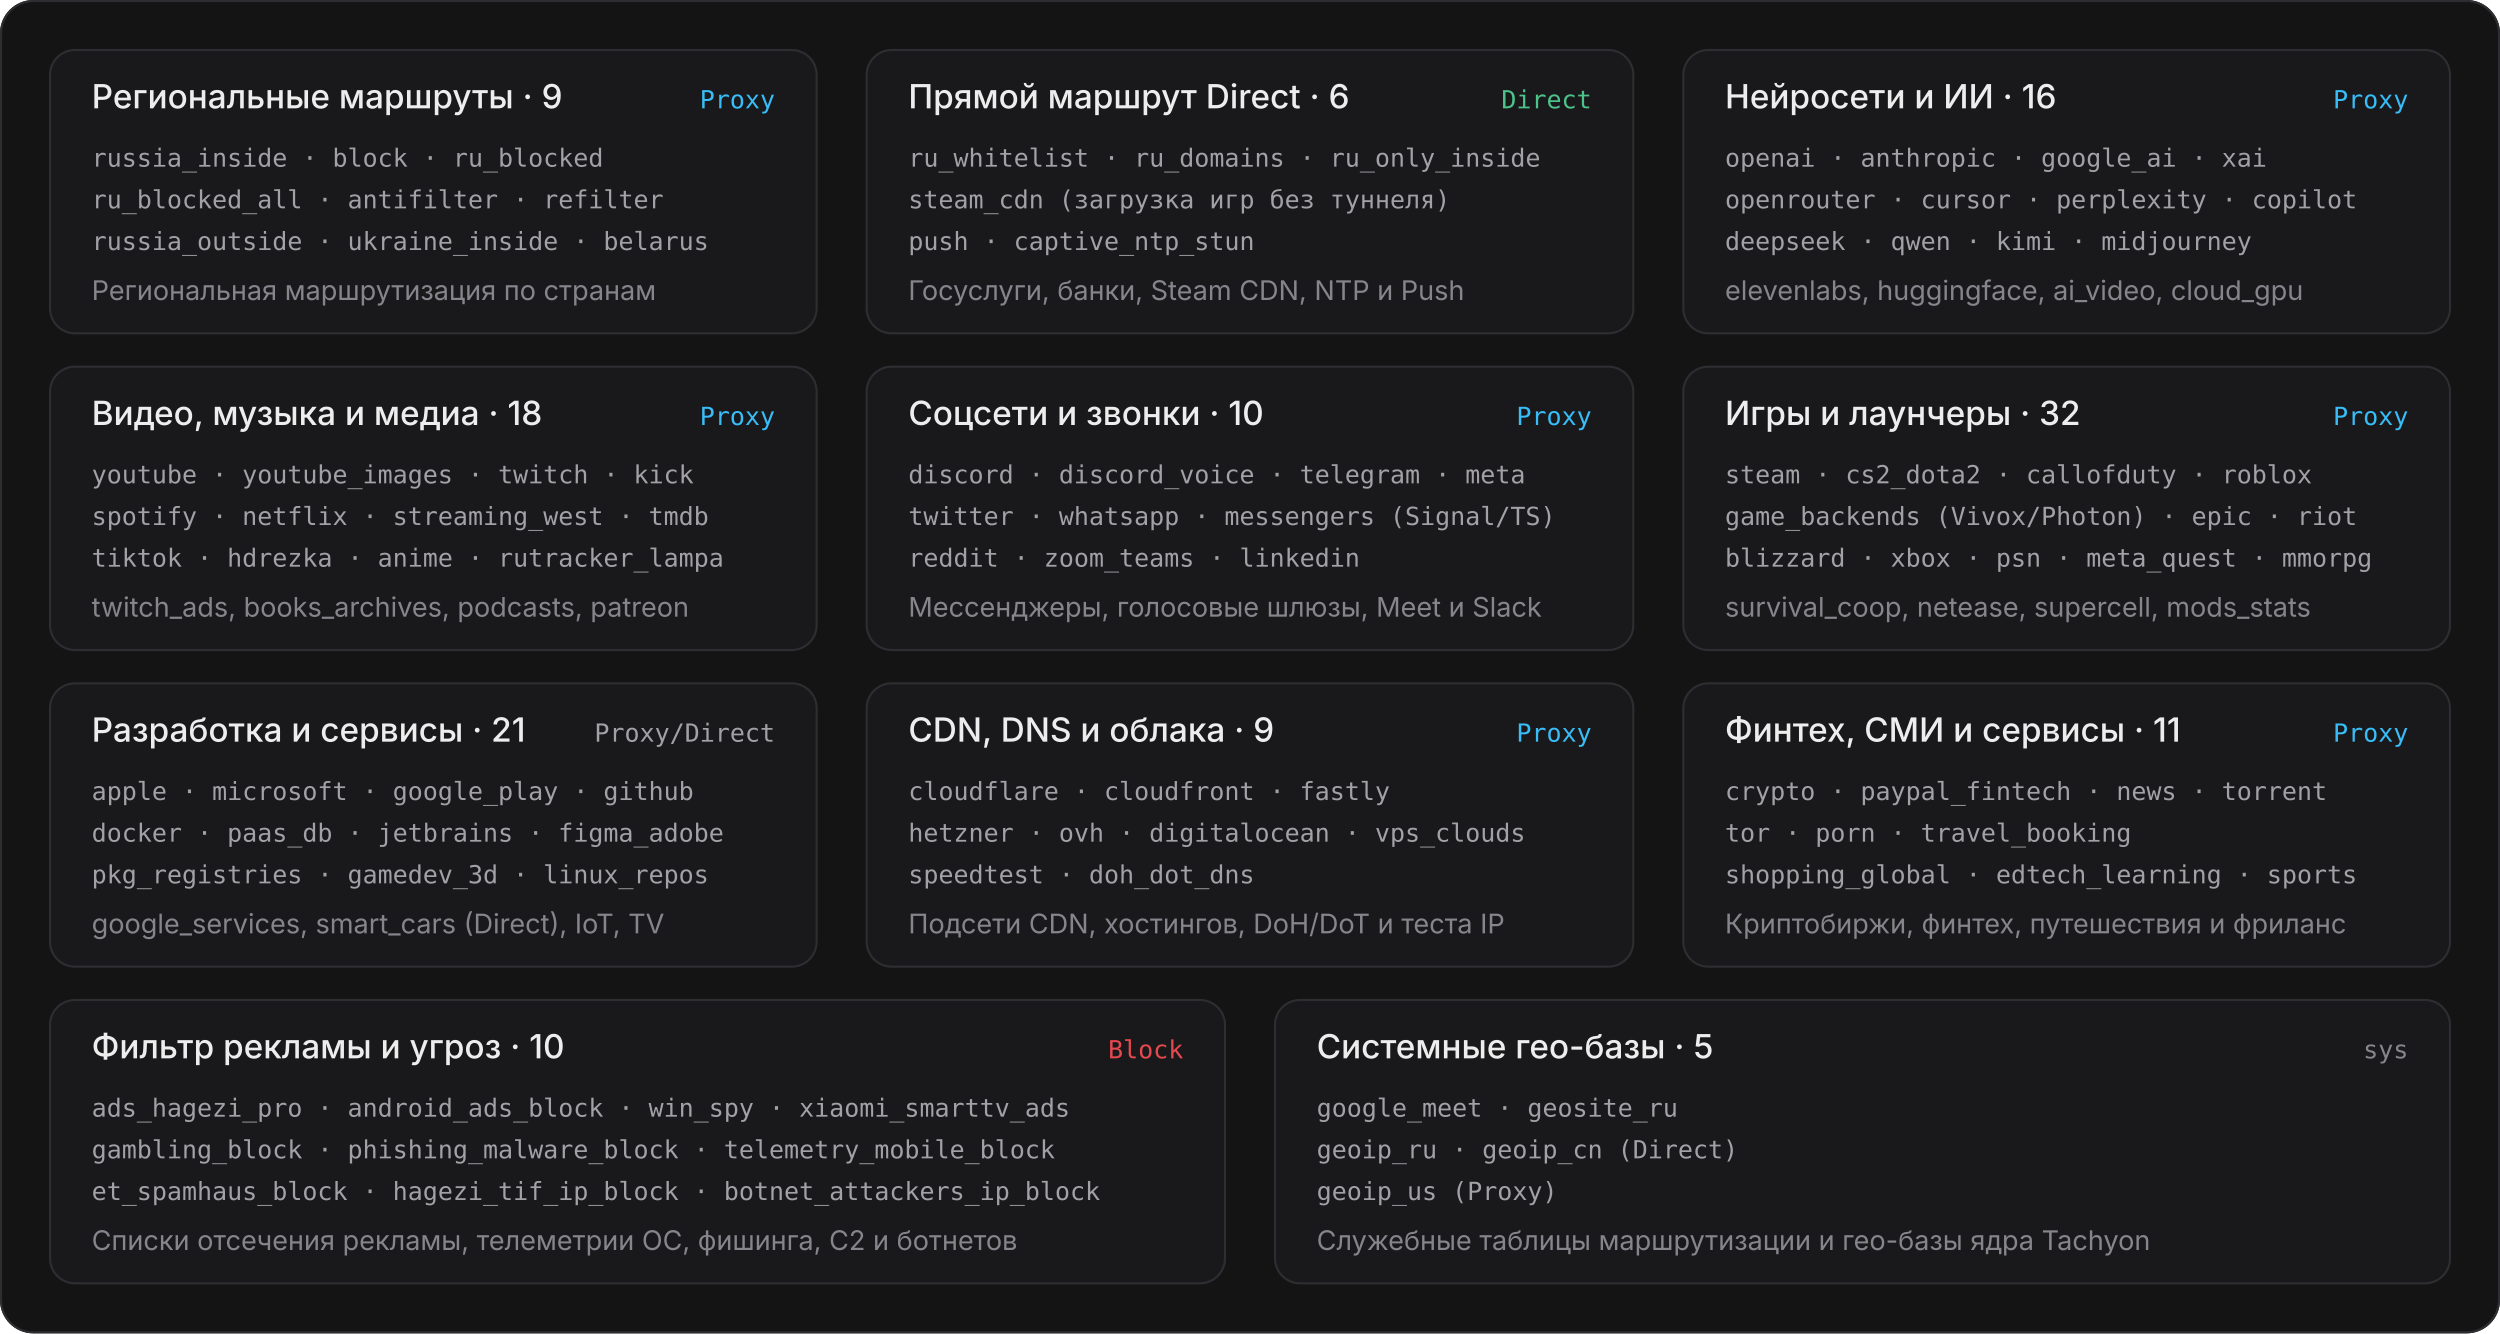
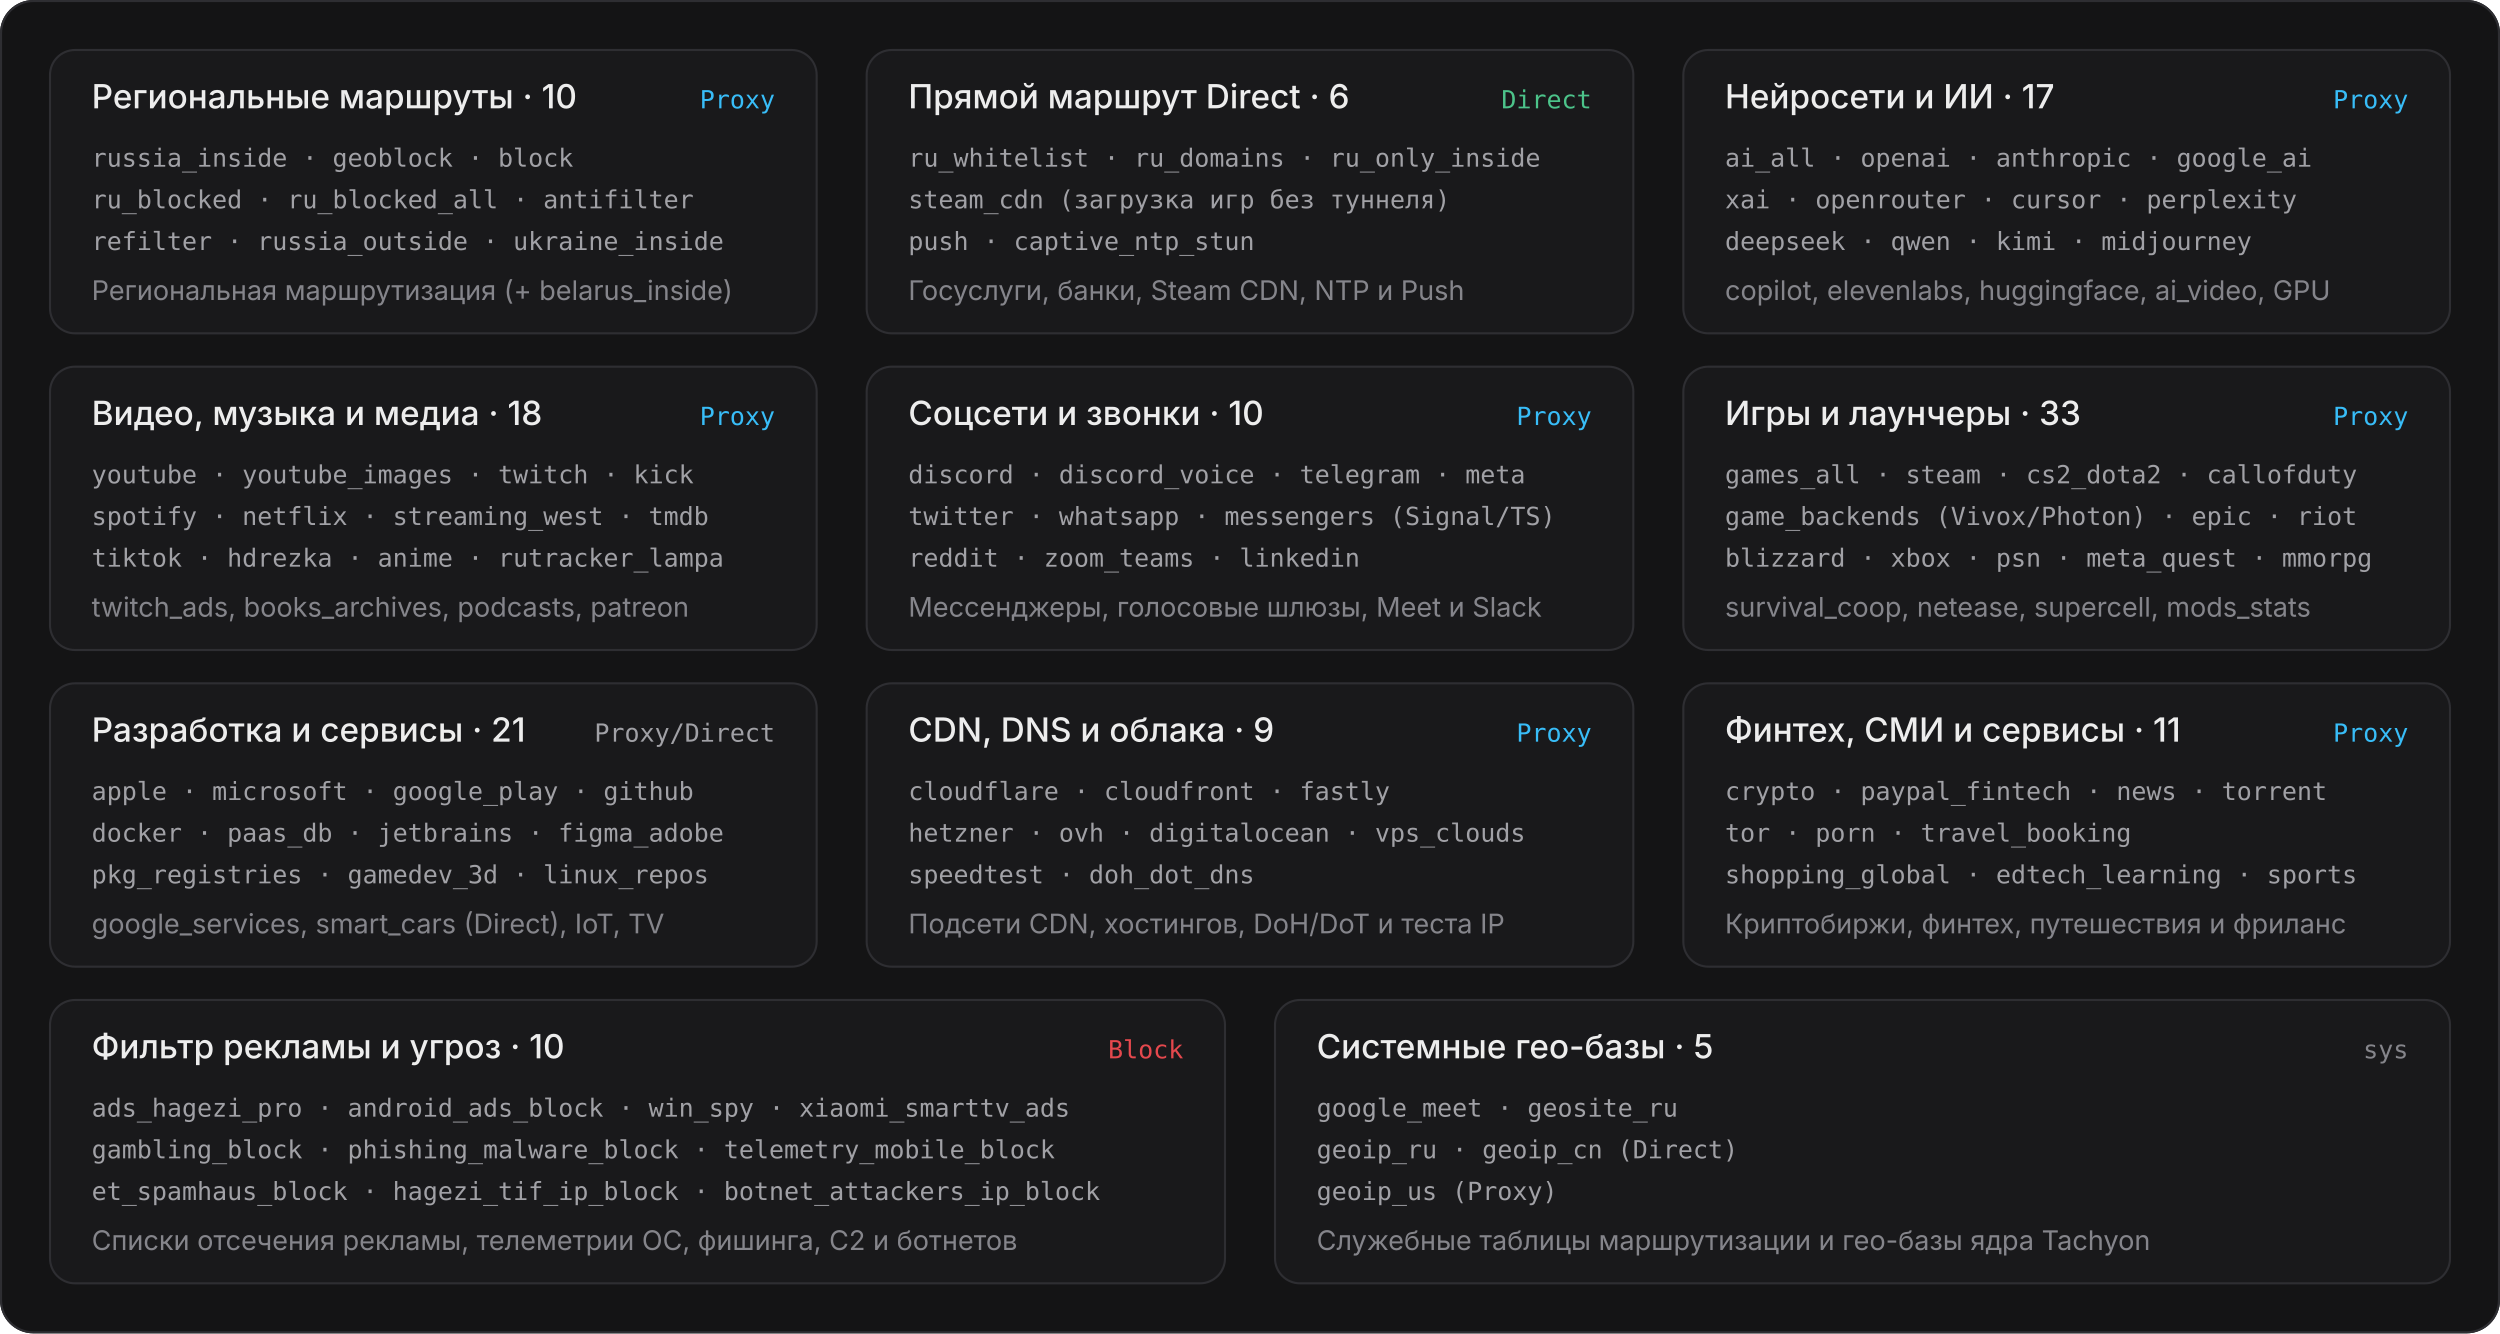
<svg xmlns="http://www.w3.org/2000/svg" width="1200" height="640" viewBox="0 0 1200 640" role="img" aria-labelledby="title desc">
  <rect width="1200" height="640" rx="16" fill="#141415" />
  <rect x="0.5" y="0.5" width="1199" height="639" rx="15.5" fill="none" stroke="#2e2e32" stroke-width="1" />
  <g transform="translate(24, 24)">
    <rect x="0" y="0" width="368" height="136" rx="12" fill="#19191b" stroke="#2e2e32" stroke-width="1" />
-     <text x="20" y="28" fill="#ededed" font-family="-apple-system, BlinkMacSystemFont, 'Segoe UI', Inter, sans-serif" font-size="16" font-weight="500">Региональные маршруты · 9</text>
+     <text x="20" y="28" fill="#ededed" font-family="-apple-system, BlinkMacSystemFont, 'Segoe UI', Inter, sans-serif" font-size="16" font-weight="500">Региональные маршруты · 10</text>
    <text x="348" y="28" text-anchor="end" fill="#38bdf8" font-family="ui-monospace, SFMono-Regular, Menlo, Consolas, monospace" font-size="12" font-weight="500">Proxy</text>
-     <text x="20" y="56" fill="#a1a1a6" font-family="ui-monospace, SFMono-Regular, Menlo, Consolas, monospace" font-size="12" font-weight="400">russia_inside · block · ru_blocked</text>
-     <text x="20" y="76" fill="#a1a1a6" font-family="ui-monospace, SFMono-Regular, Menlo, Consolas, monospace" font-size="12" font-weight="400">ru_blocked_all · antifilter · refilter</text>
-     <text x="20" y="96" fill="#a1a1a6" font-family="ui-monospace, SFMono-Regular, Menlo, Consolas, monospace" font-size="12" font-weight="400">russia_outside · ukraine_inside · belarus</text>
-     <text x="20" y="120" fill="#85858b" font-family="-apple-system, BlinkMacSystemFont, 'Segoe UI', Inter, sans-serif" font-size="13" font-weight="400">Региональная маршрутизация по странам</text>
+     <text x="20" y="56" fill="#a1a1a6" font-family="ui-monospace, SFMono-Regular, Menlo, Consolas, monospace" font-size="12" font-weight="400">russia_inside · geoblock · block</text>
+     <text x="20" y="76" fill="#a1a1a6" font-family="ui-monospace, SFMono-Regular, Menlo, Consolas, monospace" font-size="12" font-weight="400">ru_blocked · ru_blocked_all · antifilter</text>
+     <text x="20" y="96" fill="#a1a1a6" font-family="ui-monospace, SFMono-Regular, Menlo, Consolas, monospace" font-size="12" font-weight="400">refilter · russia_outside · ukraine_inside</text>
+     <text x="20" y="120" fill="#85858b" font-family="-apple-system, BlinkMacSystemFont, 'Segoe UI', Inter, sans-serif" font-size="13" font-weight="400">Региональная маршрутизация (+ belarus_inside)</text>
  </g>
  <g transform="translate(416, 24)">
    <rect x="0" y="0" width="368" height="136" rx="12" fill="#19191b" stroke="#2e2e32" stroke-width="1" />
    <text x="20" y="28" fill="#ededed" font-family="-apple-system, BlinkMacSystemFont, 'Segoe UI', Inter, sans-serif" font-size="16" font-weight="500">Прямой маршрут Direct · 6</text>
    <text x="348" y="28" text-anchor="end" fill="#4cc38a" font-family="ui-monospace, SFMono-Regular, Menlo, Consolas, monospace" font-size="12" font-weight="500">Direct</text>
    <text x="20" y="56" fill="#a1a1a6" font-family="ui-monospace, SFMono-Regular, Menlo, Consolas, monospace" font-size="12" font-weight="400">ru_whitelist · ru_domains · ru_only_inside</text>
    <text x="20" y="76" fill="#a1a1a6" font-family="ui-monospace, SFMono-Regular, Menlo, Consolas, monospace" font-size="12" font-weight="400">steam_cdn (загрузка игр без туннеля)</text>
    <text x="20" y="96" fill="#a1a1a6" font-family="ui-monospace, SFMono-Regular, Menlo, Consolas, monospace" font-size="12" font-weight="400">push · captive_ntp_stun</text>
    <text x="20" y="120" fill="#85858b" font-family="-apple-system, BlinkMacSystemFont, 'Segoe UI', Inter, sans-serif" font-size="13" font-weight="400">Госуслуги, банки, Steam CDN, NTP и Push</text>
  </g>
  <g transform="translate(808, 24)">
    <rect x="0" y="0" width="368" height="136" rx="12" fill="#19191b" stroke="#2e2e32" stroke-width="1" />
-     <text x="20" y="28" fill="#ededed" font-family="-apple-system, BlinkMacSystemFont, 'Segoe UI', Inter, sans-serif" font-size="16" font-weight="500">Нейросети и ИИ · 16</text>
+     <text x="20" y="28" fill="#ededed" font-family="-apple-system, BlinkMacSystemFont, 'Segoe UI', Inter, sans-serif" font-size="16" font-weight="500">Нейросети и ИИ · 17</text>
    <text x="348" y="28" text-anchor="end" fill="#38bdf8" font-family="ui-monospace, SFMono-Regular, Menlo, Consolas, monospace" font-size="12" font-weight="500">Proxy</text>
-     <text x="20" y="56" fill="#a1a1a6" font-family="ui-monospace, SFMono-Regular, Menlo, Consolas, monospace" font-size="12" font-weight="400">openai · anthropic · google_ai · xai</text>
-     <text x="20" y="76" fill="#a1a1a6" font-family="ui-monospace, SFMono-Regular, Menlo, Consolas, monospace" font-size="12" font-weight="400">openrouter · cursor · perplexity · copilot</text>
+     <text x="20" y="56" fill="#a1a1a6" font-family="ui-monospace, SFMono-Regular, Menlo, Consolas, monospace" font-size="12" font-weight="400">ai_all · openai · anthropic · google_ai</text>
+     <text x="20" y="76" fill="#a1a1a6" font-family="ui-monospace, SFMono-Regular, Menlo, Consolas, monospace" font-size="12" font-weight="400">xai · openrouter · cursor · perplexity</text>
    <text x="20" y="96" fill="#a1a1a6" font-family="ui-monospace, SFMono-Regular, Menlo, Consolas, monospace" font-size="12" font-weight="400">deepseek · qwen · kimi · midjourney</text>
-     <text x="20" y="120" fill="#85858b" font-family="-apple-system, BlinkMacSystemFont, 'Segoe UI', Inter, sans-serif" font-size="13" font-weight="400">elevenlabs, huggingface, ai_video, cloud_gpu</text>
+     <text x="20" y="120" fill="#85858b" font-family="-apple-system, BlinkMacSystemFont, 'Segoe UI', Inter, sans-serif" font-size="13" font-weight="400">copilot, elevenlabs, huggingface, ai_video, GPU</text>
  </g>
  <g transform="translate(24, 176)">
    <rect x="0" y="0" width="368" height="136" rx="12" fill="#19191b" stroke="#2e2e32" stroke-width="1" />
    <text x="20" y="28" fill="#ededed" font-family="-apple-system, BlinkMacSystemFont, 'Segoe UI', Inter, sans-serif" font-size="16" font-weight="500">Видео, музыка и медиа · 18</text>
    <text x="348" y="28" text-anchor="end" fill="#38bdf8" font-family="ui-monospace, SFMono-Regular, Menlo, Consolas, monospace" font-size="12" font-weight="500">Proxy</text>
    <text x="20" y="56" fill="#a1a1a6" font-family="ui-monospace, SFMono-Regular, Menlo, Consolas, monospace" font-size="12" font-weight="400">youtube · youtube_images · twitch · kick</text>
    <text x="20" y="76" fill="#a1a1a6" font-family="ui-monospace, SFMono-Regular, Menlo, Consolas, monospace" font-size="12" font-weight="400">spotify · netflix · streaming_west · tmdb</text>
    <text x="20" y="96" fill="#a1a1a6" font-family="ui-monospace, SFMono-Regular, Menlo, Consolas, monospace" font-size="12" font-weight="400">tiktok · hdrezka · anime · rutracker_lampa</text>
    <text x="20" y="120" fill="#85858b" font-family="-apple-system, BlinkMacSystemFont, 'Segoe UI', Inter, sans-serif" font-size="13" font-weight="400">twitch_ads, books_archives, podcasts, patreon</text>
  </g>
  <g transform="translate(416, 176)">
    <rect x="0" y="0" width="368" height="136" rx="12" fill="#19191b" stroke="#2e2e32" stroke-width="1" />
    <text x="20" y="28" fill="#ededed" font-family="-apple-system, BlinkMacSystemFont, 'Segoe UI', Inter, sans-serif" font-size="16" font-weight="500">Соцсети и звонки · 10</text>
    <text x="348" y="28" text-anchor="end" fill="#38bdf8" font-family="ui-monospace, SFMono-Regular, Menlo, Consolas, monospace" font-size="12" font-weight="500">Proxy</text>
    <text x="20" y="56" fill="#a1a1a6" font-family="ui-monospace, SFMono-Regular, Menlo, Consolas, monospace" font-size="12" font-weight="400">discord · discord_voice · telegram · meta</text>
    <text x="20" y="76" fill="#a1a1a6" font-family="ui-monospace, SFMono-Regular, Menlo, Consolas, monospace" font-size="12" font-weight="400">twitter · whatsapp · messengers (Signal/TS)</text>
    <text x="20" y="96" fill="#a1a1a6" font-family="ui-monospace, SFMono-Regular, Menlo, Consolas, monospace" font-size="12" font-weight="400">reddit · zoom_teams · linkedin</text>
    <text x="20" y="120" fill="#85858b" font-family="-apple-system, BlinkMacSystemFont, 'Segoe UI', Inter, sans-serif" font-size="13" font-weight="400">Мессенджеры, голосовые шлюзы, Meet и Slack</text>
  </g>
  <g transform="translate(808, 176)">
    <rect x="0" y="0" width="368" height="136" rx="12" fill="#19191b" stroke="#2e2e32" stroke-width="1" />
-     <text x="20" y="28" fill="#ededed" font-family="-apple-system, BlinkMacSystemFont, 'Segoe UI', Inter, sans-serif" font-size="16" font-weight="500">Игры и лаунчеры · 32</text>
+     <text x="20" y="28" fill="#ededed" font-family="-apple-system, BlinkMacSystemFont, 'Segoe UI', Inter, sans-serif" font-size="16" font-weight="500">Игры и лаунчеры · 33</text>
    <text x="348" y="28" text-anchor="end" fill="#38bdf8" font-family="ui-monospace, SFMono-Regular, Menlo, Consolas, monospace" font-size="12" font-weight="500">Proxy</text>
-     <text x="20" y="56" fill="#a1a1a6" font-family="ui-monospace, SFMono-Regular, Menlo, Consolas, monospace" font-size="12" font-weight="400">steam · cs2_dota2 · callofduty · roblox</text>
+     <text x="20" y="56" fill="#a1a1a6" font-family="ui-monospace, SFMono-Regular, Menlo, Consolas, monospace" font-size="12" font-weight="400">games_all · steam · cs2_dota2 · callofduty</text>
    <text x="20" y="76" fill="#a1a1a6" font-family="ui-monospace, SFMono-Regular, Menlo, Consolas, monospace" font-size="12" font-weight="400">game_backends (Vivox/Photon) · epic · riot</text>
    <text x="20" y="96" fill="#a1a1a6" font-family="ui-monospace, SFMono-Regular, Menlo, Consolas, monospace" font-size="12" font-weight="400">blizzard · xbox · psn · meta_quest · mmorpg</text>
    <text x="20" y="120" fill="#85858b" font-family="-apple-system, BlinkMacSystemFont, 'Segoe UI', Inter, sans-serif" font-size="13" font-weight="400">survival_coop, netease, supercell, mods_stats</text>
  </g>
  <g transform="translate(24, 328)">
    <rect x="0" y="0" width="368" height="136" rx="12" fill="#19191b" stroke="#2e2e32" stroke-width="1" />
    <text x="20" y="28" fill="#ededed" font-family="-apple-system, BlinkMacSystemFont, 'Segoe UI', Inter, sans-serif" font-size="16" font-weight="500">Разработка и сервисы · 21</text>
    <text x="348" y="28" text-anchor="end" fill="#a1a1a6" font-family="ui-monospace, SFMono-Regular, Menlo, Consolas, monospace" font-size="12" font-weight="500">Proxy/Direct</text>
    <text x="20" y="56" fill="#a1a1a6" font-family="ui-monospace, SFMono-Regular, Menlo, Consolas, monospace" font-size="12" font-weight="400">apple · microsoft · google_play · github</text>
    <text x="20" y="76" fill="#a1a1a6" font-family="ui-monospace, SFMono-Regular, Menlo, Consolas, monospace" font-size="12" font-weight="400">docker · paas_db · jetbrains · figma_adobe</text>
    <text x="20" y="96" fill="#a1a1a6" font-family="ui-monospace, SFMono-Regular, Menlo, Consolas, monospace" font-size="12" font-weight="400">pkg_registries · gamedev_3d · linux_repos</text>
    <text x="20" y="120" fill="#85858b" font-family="-apple-system, BlinkMacSystemFont, 'Segoe UI', Inter, sans-serif" font-size="13" font-weight="400">google_services, smart_cars (Direct), IoT, TV</text>
  </g>
  <g transform="translate(416, 328)">
    <rect x="0" y="0" width="368" height="136" rx="12" fill="#19191b" stroke="#2e2e32" stroke-width="1" />
    <text x="20" y="28" fill="#ededed" font-family="-apple-system, BlinkMacSystemFont, 'Segoe UI', Inter, sans-serif" font-size="16" font-weight="500">CDN, DNS и облака · 9</text>
    <text x="348" y="28" text-anchor="end" fill="#38bdf8" font-family="ui-monospace, SFMono-Regular, Menlo, Consolas, monospace" font-size="12" font-weight="500">Proxy</text>
    <text x="20" y="56" fill="#a1a1a6" font-family="ui-monospace, SFMono-Regular, Menlo, Consolas, monospace" font-size="12" font-weight="400">cloudflare · cloudfront · fastly</text>
    <text x="20" y="76" fill="#a1a1a6" font-family="ui-monospace, SFMono-Regular, Menlo, Consolas, monospace" font-size="12" font-weight="400">hetzner · ovh · digitalocean · vps_clouds</text>
    <text x="20" y="96" fill="#a1a1a6" font-family="ui-monospace, SFMono-Regular, Menlo, Consolas, monospace" font-size="12" font-weight="400">speedtest · doh_dot_dns</text>
    <text x="20" y="120" fill="#85858b" font-family="-apple-system, BlinkMacSystemFont, 'Segoe UI', Inter, sans-serif" font-size="13" font-weight="400">Подсети CDN, хостингов, DoH/DoT и теста IP</text>
  </g>
  <g transform="translate(808, 328)">
    <rect x="0" y="0" width="368" height="136" rx="12" fill="#19191b" stroke="#2e2e32" stroke-width="1" />
    <text x="20" y="28" fill="#ededed" font-family="-apple-system, BlinkMacSystemFont, 'Segoe UI', Inter, sans-serif" font-size="16" font-weight="500">Финтех, СМИ и сервисы · 11</text>
    <text x="348" y="28" text-anchor="end" fill="#38bdf8" font-family="ui-monospace, SFMono-Regular, Menlo, Consolas, monospace" font-size="12" font-weight="500">Proxy</text>
    <text x="20" y="56" fill="#a1a1a6" font-family="ui-monospace, SFMono-Regular, Menlo, Consolas, monospace" font-size="12" font-weight="400">crypto · paypal_fintech · news · torrent</text>
    <text x="20" y="76" fill="#a1a1a6" font-family="ui-monospace, SFMono-Regular, Menlo, Consolas, monospace" font-size="12" font-weight="400">tor · porn · travel_booking</text>
    <text x="20" y="96" fill="#a1a1a6" font-family="ui-monospace, SFMono-Regular, Menlo, Consolas, monospace" font-size="12" font-weight="400">shopping_global · edtech_learning · sports</text>
    <text x="20" y="120" fill="#85858b" font-family="-apple-system, BlinkMacSystemFont, 'Segoe UI', Inter, sans-serif" font-size="13" font-weight="400">Криптобиржи, финтех, путешествия и фриланс</text>
  </g>
  <g transform="translate(24, 480)">
    <rect x="0" y="0" width="564" height="136" rx="12" fill="#19191b" stroke="#2e2e32" stroke-width="1" />
    <text x="20" y="28" fill="#ededed" font-family="-apple-system, BlinkMacSystemFont, 'Segoe UI', Inter, sans-serif" font-size="16" font-weight="500">Фильтр рекламы и угроз · 10</text>
    <text x="544" y="28" text-anchor="end" fill="#e5484d" font-family="ui-monospace, SFMono-Regular, Menlo, Consolas, monospace" font-size="12" font-weight="500">Block</text>
    <text x="20" y="56" fill="#a1a1a6" font-family="ui-monospace, SFMono-Regular, Menlo, Consolas, monospace" font-size="12" font-weight="400">ads_hagezi_pro · android_ads_block · win_spy · xiaomi_smarttv_ads</text>
    <text x="20" y="76" fill="#a1a1a6" font-family="ui-monospace, SFMono-Regular, Menlo, Consolas, monospace" font-size="12" font-weight="400">gambling_block · phishing_malware_block · telemetry_mobile_block</text>
    <text x="20" y="96" fill="#a1a1a6" font-family="ui-monospace, SFMono-Regular, Menlo, Consolas, monospace" font-size="12" font-weight="400">et_spamhaus_block · hagezi_tif_ip_block · botnet_attackers_ip_block</text>
    <text x="20" y="120" fill="#85858b" font-family="-apple-system, BlinkMacSystemFont, 'Segoe UI', Inter, sans-serif" font-size="13" font-weight="400">Списки отсечения рекламы, телеметрии ОС, фишинга, C2 и ботнетов</text>
  </g>
  <g transform="translate(612, 480)">
    <rect x="0" y="0" width="564" height="136" rx="12" fill="#19191b" stroke="#2e2e32" stroke-width="1" />
    <text x="20" y="28" fill="#ededed" font-family="-apple-system, BlinkMacSystemFont, 'Segoe UI', Inter, sans-serif" font-size="16" font-weight="500">Системные гео-базы · 5</text>
    <text x="544" y="28" text-anchor="end" fill="#85858b" font-family="ui-monospace, SFMono-Regular, Menlo, Consolas, monospace" font-size="12" font-weight="500">sys</text>
    <text x="20" y="56" fill="#a1a1a6" font-family="ui-monospace, SFMono-Regular, Menlo, Consolas, monospace" font-size="12" font-weight="400">google_meet · geosite_ru</text>
    <text x="20" y="76" fill="#a1a1a6" font-family="ui-monospace, SFMono-Regular, Menlo, Consolas, monospace" font-size="12" font-weight="400">geoip_ru · geoip_cn (Direct)</text>
    <text x="20" y="96" fill="#a1a1a6" font-family="ui-monospace, SFMono-Regular, Menlo, Consolas, monospace" font-size="12" font-weight="400">geoip_us (Proxy)</text>
    <text x="20" y="120" fill="#85858b" font-family="-apple-system, BlinkMacSystemFont, 'Segoe UI', Inter, sans-serif" font-size="13" font-weight="400">Служебные таблицы маршрутизации и гео-базы ядра Tachyon</text>
  </g>
</svg>
